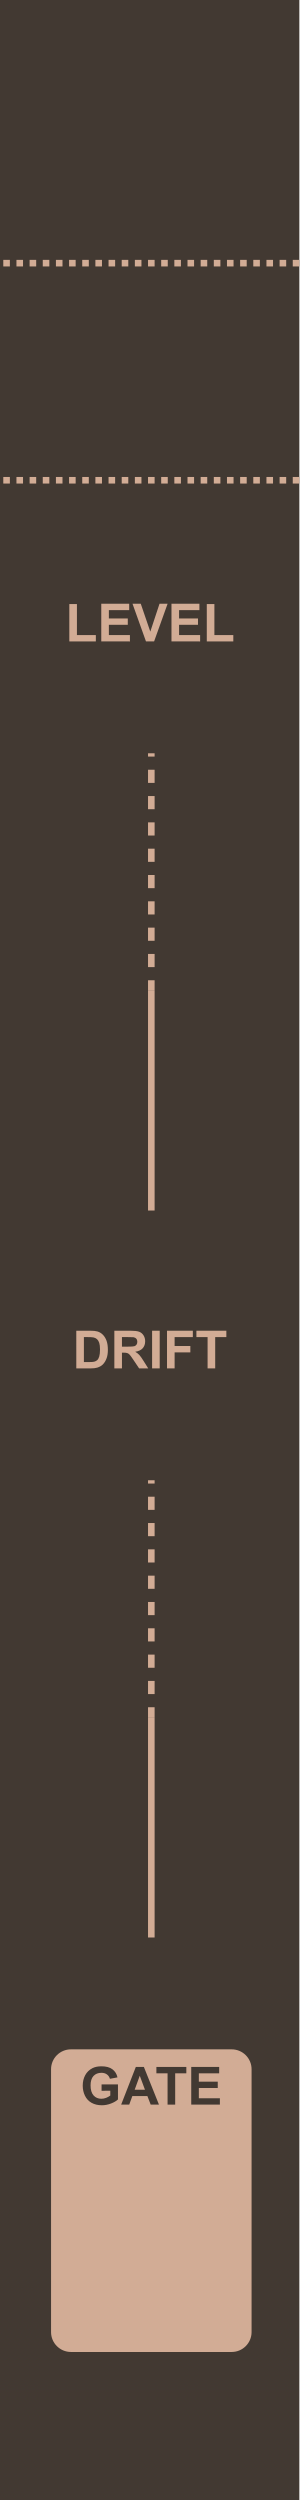
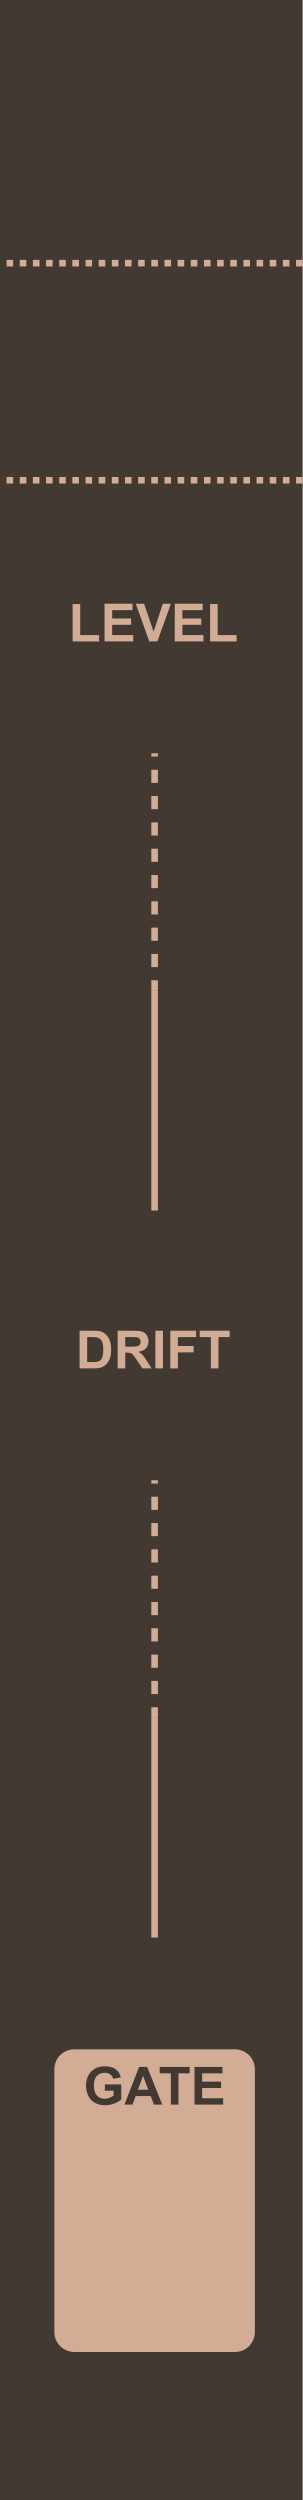
- <svg xmlns="http://www.w3.org/2000/svg" width="45.5" height="380" viewBox="0 0 45.5 380" version="1.1" id="svg100">
+ <svg xmlns="http://www.w3.org/2000/svg" width="46" height="380" viewBox="0 0 46 380" version="1.1" id="svg100">
  <defs id="defs7">
    <rect x="85" y="10" width="51.058" height="25" id="rect29906" />
    <linearGradient id="a8e142bb-541b-4903-be63-d5d069028a5d" x1="22.5" x2="22.5" y2="380" gradientUnits="userSpaceOnUse">
      <stop offset="0" stop-color="#ebebeb" id="stop2" />
      <stop offset="1" stop-color="#e1e1e1" id="stop4" />
    </linearGradient>
    <rect x="85" y="10" width="51.058" height="25" id="rect29906-0" />
    <linearGradient id="a8e142bb-541b-4903-be63-d5d069028a5d-4" x1="22.5" x2="22.5" y2="380" gradientUnits="userSpaceOnUse">
      <stop offset="0" stop-color="#ebebeb" id="stop2-3" />
      <stop offset="1" stop-color="#e1e1e1" id="stop4-3" />
    </linearGradient>
    <rect x="85" y="10" width="51.058" height="25" id="rect29906-2" />
    <linearGradient id="a8e142bb-541b-4903-be63-d5d069028a5d-5" x1="22.5" x2="22.5" y2="380" gradientUnits="userSpaceOnUse">
      <stop offset="0" stop-color="#ebebeb" id="stop2-5" />
      <stop offset="1" stop-color="#e1e1e1" id="stop4-1" />
    </linearGradient>
    <rect x="85" y="10" width="51.058" height="25" id="rect29906-26" />
    <linearGradient id="a8e142bb-541b-4903-be63-d5d069028a5d-7" x1="22.5" x2="22.5" y2="380" gradientUnits="userSpaceOnUse">
      <stop offset="0" stop-color="#ebebeb" id="stop2-1" />
      <stop offset="1" stop-color="#e1e1e1" id="stop4-0" />
    </linearGradient>
  </defs>
  <g id="layer4" style="display:inline">
-     <g id="aea613ef-74be-49bf-be45-c0734aee674b" data-name="FND BG" style="fill:#423932;fill-opacity:1;stroke-width:1.904" transform="scale(1.011111,1)">
-       <rect width="45" height="380" fill="url(#a8e142bb-541b-4903-be63-d5d069028a5d)" id="rect9" style="fill:#423932;fill-opacity:1;stroke-width:1.904" x="0" y="0" />
+     <g id="aea613ef-74be-49bf-be45-c0734aee674b" data-name="FND BG" style="fill:#423932;fill-opacity:1;stroke-width:1.894" transform="scale(1.022222,1)">
+       <rect width="45" height="380" fill="url(#a8e142bb-541b-4903-be63-d5d069028a5d)" id="rect9" style="fill:#423932;fill-opacity:1;stroke-width:1.894" x="0" y="0" />
    </g>
  </g>
  <g id="layer3" style="display:inline" />
  <g id="f45e0130-37b7-4f8b-95b3-6408baa23eb1" data-name="components" style="display:inline">
-     <rect x="7.76" y="311.5" width="30.48" height="46" rx="3.026" fill="#1f1f1f" id="rect56-2" style="display:inline;fill:#d2ac95;fill-opacity:1;stroke-width:1.044" ry="3.026" />
-     <path style="color:#000000;fill:#d2ac95;fill-opacity:1;stroke-dasharray:2, 2;stroke-dashoffset:1.5;-inkscape-stroke:none" d="m 22.5,225 v 0.5 h 1 V 225 Z m 0,2.5 v 2 h 1 v -2 z m 0,4 v 2 h 1 v -2 z m 0,4 v 2 h 1 v -2 z m 0,4 v 2 h 1 v -2 z m 0,4 v 2 h 1 v -2 z m 0,4 v 2 h 1 v -2 z m 0,4 v 2 h 1 v -2 z m 0,4 v 2 h 1 v -2 z m 0,4 v 1.5 h 1 v -1.5 z" id="path108398-0" />
-     <path style="color:#000000;fill:#d2ac95;fill-opacity:1;stroke-dasharray:2, 2;stroke-dashoffset:1.5;-inkscape-stroke:none" d="m 22.5,114.5 v 0.5 h 1 v -0.5 z m 0,2.5 v 2 h 1 v -2 z m 0,4 v 2 h 1 v -2 z m 0,4 v 2 h 1 v -2 z m 0,4 v 2 h 1 v -2 z m 0,4 v 2 h 1 v -2 z m 0,4 v 2 h 1 v -2 z m 0,4 v 2 h 1 v -2 z m 0,4 v 2 h 1 v -2 z m 0,4 v 1.5 h 1 V 149 Z" id="path108398-34" />
-     <path style="color:#000000;fill:#d2ac95;fill-opacity:1;-inkscape-stroke:none" d="m 22.5,261 v 33.5 h 1 V 261 Z" id="path108398-1-9" />
-     <path style="color:#000000;fill:#d2ac95;fill-opacity:1;-inkscape-stroke:none" d="M 22.5,150.5 V 184 h 1 v -33.5 z" id="path108398-1-0" />
-     <path style="color:#000000;fill:#d2ac95;fill-opacity:1;stroke-dasharray:1, 1;-inkscape-stroke:none" d="m 0.5,39.5 v 1 h 1 v -1 z m 2,0 v 1 h 1 v -1 z m 2,0 v 1 h 1 v -1 z m 2,0 v 1 h 1 v -1 z m 2,0 v 1 h 1 v -1 z m 2,0 v 1 h 1 v -1 z m 2,0 v 1 h 1 v -1 z m 2,0 v 1 h 1 v -1 z m 2,0 v 1 h 1 v -1 z m 2,0 v 1 h 1 v -1 z m 2,0 v 1 h 1 v -1 z m 2,0 v 1 h 1 v -1 z m 2,0 v 1 h 1 v -1 z m 2,0 v 1 h 1 v -1 z m 2,0 v 1 h 1 v -1 z m 2,0 v 1 h 1 v -1 z m 2,0 v 1 h 1 v -1 z m 2,0 v 1 h 1 v -1 z m 2,0 v 1 h 1 v -1 z m 2,0 v 1 h 1 v -1 z m 2,0 v 1 h 1 v -1 z m 2,0 v 1 h 1 v -1 z m 2,0 v 1 h 1 v -1 z" id="path138764-7" />
-     <path style="color:#000000;display:inline;fill:#d2ac95;fill-opacity:1;stroke-dasharray:1, 1;-inkscape-stroke:none" d="m 0.5,72.5 v 1 h 1 v -1 z m 2,0 v 1 h 1 v -1 z m 2,0 v 1 h 1 v -1 z m 2,0 v 1 h 1 v -1 z m 2,0 v 1 h 1 v -1 z m 2,0 v 1 h 1 v -1 z m 2,0 v 1 h 1 v -1 z m 2,0 v 1 h 1 v -1 z m 2,0 v 1 h 1 v -1 z m 2,0 v 1 h 1 v -1 z m 2,0 v 1 h 1 v -1 z m 2,0 v 1 h 1 v -1 z m 2,0 v 1 h 1 v -1 z m 2,0 v 1 h 1 v -1 z m 2,0 v 1 h 1 v -1 z m 2,0 v 1 h 1 v -1 z m 2,0 v 1 h 1 v -1 z m 2,0 v 1 h 1 v -1 z m 2,0 v 1 h 1 v -1 z m 2,0 v 1 h 1 v -1 z m 2,0 v 1 h 1 v -1 z m 2,0 v 1 h 1 v -1 z m 2,0 v 1 h 1 v -1 z" id="path138764-7-8" />
-     <g id="g40871" transform="translate(0.65825)" style="display:inline;fill:#d2ac95;fill-opacity:1">
+     <rect x="8.26" y="311.5" width="30.48" height="46" rx="3.026" fill="#1f1f1f" id="rect56-2" style="display:inline;fill:#d2ac95;fill-opacity:1;stroke-width:1.044" ry="3.026" />
+     <path style="color:#000000;fill:#d2ac95;fill-opacity:1;stroke-dasharray:2, 2;stroke-dashoffset:1.5;-inkscape-stroke:none" d="m 23,225 v 0.5 h 1 V 225 Z m 0,2.5 v 2 h 1 v -2 z m 0,4 v 2 h 1 v -2 z m 0,4 v 2 h 1 v -2 z m 0,4 v 2 h 1 v -2 z m 0,4 v 2 h 1 v -2 z m 0,4 v 2 h 1 v -2 z m 0,4 v 2 h 1 v -2 z m 0,4 v 2 h 1 v -2 z m 0,4 v 1.5 h 1 v -1.5 z" id="path108398-0" />
+     <path style="color:#000000;fill:#d2ac95;fill-opacity:1;stroke-dasharray:2, 2;stroke-dashoffset:1.5;-inkscape-stroke:none" d="m 23,114.5 v 0.5 h 1 v -0.5 z m 0,2.5 v 2 h 1 v -2 z m 0,4 v 2 h 1 v -2 z m 0,4 v 2 h 1 v -2 z m 0,4 v 2 h 1 v -2 z m 0,4 v 2 h 1 v -2 z m 0,4 v 2 h 1 v -2 z m 0,4 v 2 h 1 v -2 z m 0,4 v 2 h 1 v -2 z m 0,4 v 1.5 h 1 V 149 Z" id="path108398-34" />
+     <path style="color:#000000;fill:#d2ac95;fill-opacity:1;-inkscape-stroke:none" d="m 23,261 v 33.5 h 1 V 261 Z" id="path108398-1-9" />
+     <path style="color:#000000;fill:#d2ac95;fill-opacity:1;-inkscape-stroke:none" d="M 23,150.5 V 184 h 1 v -33.5 z" id="path108398-1-0" />
+     <path style="color:#000000;fill:#d2ac95;fill-opacity:1;stroke-dasharray:1, 1;-inkscape-stroke:none" d="m 1,39.5 v 1 h 1 v -1 z m 2,0 v 1 h 1 v -1 z m 2,0 v 1 h 1 v -1 z m 2,0 v 1 h 1 v -1 z m 2,0 v 1 h 1 v -1 z m 2,0 v 1 h 1 v -1 z m 2,0 v 1 h 1 v -1 z m 2,0 v 1 h 1 v -1 z m 2,0 v 1 h 1 v -1 z m 2,0 v 1 h 1 v -1 z m 2,0 v 1 h 1 v -1 z m 2,0 v 1 h 1 v -1 z m 2,0 v 1 h 1 v -1 z m 2,0 v 1 h 1 v -1 z m 2,0 v 1 h 1 v -1 z m 2,0 v 1 h 1 v -1 z m 2,0 v 1 h 1 v -1 z m 2,0 v 1 h 1 v -1 z m 2,0 v 1 h 1 v -1 z m 2,0 v 1 h 1 v -1 z m 2,0 v 1 h 1 v -1 z m 2,0 v 1 h 1 v -1 z m 2,0 v 1 h 1 v -1 z" id="path138764-7" />
+     <path style="color:#000000;display:inline;fill:#d2ac95;fill-opacity:1;stroke-dasharray:1, 1;-inkscape-stroke:none" d="m 1,72.5 v 1 h 1 v -1 z m 2,0 v 1 h 1 v -1 z m 2,0 v 1 h 1 v -1 z m 2,0 v 1 h 1 v -1 z m 2,0 v 1 h 1 v -1 z m 2,0 v 1 h 1 v -1 z m 2,0 v 1 h 1 v -1 z m 2,0 v 1 h 1 v -1 z m 2,0 v 1 h 1 v -1 z m 2,0 v 1 h 1 v -1 z m 2,0 v 1 h 1 v -1 z m 2,0 v 1 h 1 v -1 z m 2,0 v 1 h 1 v -1 z m 2,0 v 1 h 1 v -1 z m 2,0 v 1 h 1 v -1 z m 2,0 v 1 h 1 v -1 z m 2,0 v 1 h 1 v -1 z m 2,0 v 1 h 1 v -1 z m 2,0 v 1 h 1 v -1 z m 2,0 v 1 h 1 v -1 z m 2,0 v 1 h 1 v -1 z m 2,0 v 1 h 1 v -1 z m 2,0 v 1 h 1 v -1 z" id="path138764-7-8" />
+     <g id="g40871" transform="translate(1.15825)" style="display:inline;fill:#d2ac95;fill-opacity:1">
      <g id="layer4-0" style="display:inline;fill:#d2ac95;fill-opacity:1" />
      <g id="layer3-6" style="display:inline;fill:#d2ac95;fill-opacity:1" />
      <g id="f45e0130-37b7-4f8b-95b3-6408baa23eb1-9" data-name="components" style="display:inline;fill:#d2ac95;fill-opacity:1">
        <g aria-label="LEVEL" id="text104244-6-9-0" style="font-weight:bold;font-size:8px;line-height:1.25;font-family:Arial;-inkscape-font-specification:'Arial, Bold';font-variant-ligatures:none;text-align:center;text-anchor:middle;display:inline;fill:#d2ac95;fill-opacity:1" transform="translate(-135.1583)">
          <path d="m 145.037,97.497 v -5.68 h 1.156 v 4.715 h 2.875 v 0.965 z" id="path118244" style="fill:#d2ac95;fill-opacity:1" />
          <path d="m 149.893,97.497 v -5.727 h 4.246 v 0.969 h -3.09 v 1.27 h 2.875 v 0.965 h -2.875 v 1.559 h 3.199 v 0.965 z" id="path118246" style="fill:#d2ac95;fill-opacity:1" />
          <path d="m 156.689,97.497 -2.047,-5.727 h 1.254 l 1.449,4.238 1.402,-4.238 h 1.227 l -2.051,5.727 z" id="path118248" style="fill:#d2ac95;fill-opacity:1" />
          <path d="m 160.564,97.497 v -5.727 h 4.246 v 0.969 h -3.09 v 1.27 h 2.875 v 0.965 h -2.875 v 1.559 h 3.199 v 0.965 z" id="path118250" style="fill:#d2ac95;fill-opacity:1" />
          <path d="m 165.932,97.497 v -5.68 h 1.156 v 4.715 h 2.875 v 0.965 z" id="path118252" style="fill:#d2ac95;fill-opacity:1" />
        </g>
        <g aria-label="DRIFT" id="text104244-6-9-0-7" style="font-weight:bold;font-size:8px;line-height:1.25;font-family:Arial;-inkscape-font-specification:'Arial, Bold';font-variant-ligatures:none;text-align:center;text-anchor:middle;display:inline;fill:#d2ac95;fill-opacity:1" transform="translate(-135.1583)">
          <path d="m 146.096,202.27 h 2.113 q 0.715,0 1.09,0.109 0.504,0.148 0.863,0.527 0.359,0.379 0.547,0.93 0.188,0.547 0.188,1.352 0,0.707 -0.176,1.219 -0.215,0.625 -0.613,1.012 -0.301,0.293 -0.812,0.457 -0.383,0.121 -1.023,0.121 h -2.176 z m 1.156,0.969 v 3.793 h 0.863 q 0.484,0 0.699,-0.055 0.281,-0.07 0.465,-0.238 0.188,-0.168 0.305,-0.551 0.117,-0.387 0.117,-1.051 0,-0.664 -0.117,-1.02 -0.117,-0.355 -0.328,-0.555 -0.211,-0.199 -0.535,-0.27 -0.242,-0.055 -0.949,-0.055 z" id="path118275" style="fill:#d2ac95;fill-opacity:1" />
          <path d="m 151.881,207.996 v -5.727 h 2.434 q 0.918,0 1.332,0.156 0.418,0.152 0.668,0.547 0.25,0.395 0.25,0.902 0,0.645 -0.379,1.066 -0.379,0.418 -1.133,0.527 0.375,0.219 0.617,0.48 0.246,0.262 0.66,0.93 l 0.699,1.117 h -1.383 l -0.836,-1.246 q -0.445,-0.668 -0.609,-0.84 -0.164,-0.176 -0.348,-0.238 -0.184,-0.066 -0.582,-0.066 h -0.234 v 2.391 z m 1.156,-3.305 h 0.855 q 0.832,0 1.039,-0.07 0.207,-0.07 0.324,-0.242 0.117,-0.172 0.117,-0.43 0,-0.289 -0.156,-0.465 -0.152,-0.18 -0.434,-0.227 -0.141,-0.019 -0.844,-0.019 h -0.902 z" id="path118277" style="fill:#d2ac95;fill-opacity:1" />
          <path d="m 157.619,207.996 v -5.727 h 1.156 v 5.727 z" id="path118279" style="fill:#d2ac95;fill-opacity:1" />
          <path d="m 159.885,207.996 v -5.727 h 3.926 v 0.969 h -2.77 v 1.355 h 2.391 v 0.969 h -2.391 v 2.434 z" id="path118281" style="fill:#d2ac95;fill-opacity:1" />
          <path d="m 166.053,207.996 v -4.758 h -1.699 v -0.969 h 4.551 v 0.969 h -1.695 v 4.758 z" id="path118283" style="fill:#d2ac95;fill-opacity:1" />
        </g>
      </g>
      <g id="layer5-7" style="display:inline;fill:#d2ac95;fill-opacity:1" />
      <g id="layer2-0" style="display:inline;fill:#d2ac95;fill-opacity:1" />
      <text xml:space="preserve" id="text29904-7" style="font-weight:bold;font-size:8px;line-height:1.25;font-family:Arial;-inkscape-font-specification:'Arial, Bold';font-variant-ligatures:none;text-align:center;white-space:pre;shape-inside:url(#rect29906-26);fill:#d2ac95;fill-opacity:1" />
      <g id="layer1-0" style="display:inline;fill:#d2ac95;fill-opacity:1" />
    </g>
  </g>
  <g id="layer5" style="display:inline" />
  <g id="layer2" style="display:inline">
-     <g aria-label="GATE" id="text104244-6-9-9-7-2" style="font-weight:bold;font-size:8px;line-height:1.25;font-family:Arial;-inkscape-font-specification:'Arial, Bold';font-variant-ligatures:none;text-align:center;text-anchor:middle;display:inline;fill:#423932;fill-opacity:1" transform="translate(0.658245,-8)">
+     <g aria-label="GATE" id="text104244-6-9-9-7-2" style="font-weight:bold;font-size:8px;line-height:1.25;font-family:Arial;-inkscape-font-specification:'Arial, Bold';font-variant-ligatures:none;text-align:center;text-anchor:middle;display:inline;fill:#423932;fill-opacity:1" transform="translate(1.158245,-8)">
      <path d="m 14.781,325.797 v -0.965 h 2.492 v 2.281 q -0.363,0.352 -1.055,0.621 -0.688,0.266 -1.395,0.266 -0.898,0 -1.566,-0.375 -0.668,-0.379 -1.004,-1.078 -0.336,-0.703 -0.336,-1.527 0,-0.895 0.375,-1.59 0.375,-0.695 1.098,-1.066 0.551,-0.285 1.371,-0.285 1.066,0 1.664,0.449 0.602,0.445 0.773,1.234 l -1.148,0.215 q -0.121,-0.422 -0.457,-0.664 -0.332,-0.246 -0.832,-0.246 -0.758,0 -1.207,0.48 -0.445,0.48 -0.445,1.426 0,1.02 0.453,1.531 0.453,0.508 1.188,0.508 0.363,0 0.727,-0.141 0.367,-0.145 0.629,-0.348 v -0.727 z" id="path116890" style="fill:#423932;fill-opacity:1" />
      <path d="m 23.504,327.902 h -1.258 l -0.5,-1.301 h -2.289 l -0.473,1.301 h -1.227 l 2.23,-5.727 h 1.223 z m -2.129,-2.266 -0.789,-2.125 -0.773,2.125 z" id="path116892" style="fill:#423932;fill-opacity:1" />
      <path d="m 24.812,327.902 v -4.758 h -1.699 v -0.969 h 4.551 v 0.969 h -1.695 v 4.758 z" id="path116894" style="fill:#423932;fill-opacity:1" />
      <path d="m 28.41,327.902 v -5.727 h 4.246 v 0.969 h -3.09 v 1.27 h 2.875 v 0.965 h -2.875 v 1.559 h 3.199 v 0.965 z" id="path116896" style="fill:#423932;fill-opacity:1" />
    </g>
  </g>
  <text xml:space="preserve" id="text29904" style="font-weight:bold;font-size:8px;line-height:1.25;font-family:Arial;-inkscape-font-specification:'Arial, Bold';font-variant-ligatures:none;text-align:center;white-space:pre;shape-inside:url(#rect29906)" />
  <g id="layer1" style="display:none">
    <circle style="display:inline;fill:#ff0000;stroke:#ff0000;stroke-width:1.949;stroke-opacity:1" id="path1065-7-10-9-8" cx="22.5" cy="184" r="10.525" />
    <ellipse style="display:inline;fill:#ff0000;stroke:#ff0000;stroke-width:1.949;stroke-opacity:1" id="path1065-7-10-9-1" cx="22.5" cy="114.5" rx="13.025" ry="13.025" />
    <circle style="display:inline;fill:#ff0000;stroke:#ff0000;stroke-width:1.865;stroke-opacity:1" id="path1065-7-2-5-5-3" cx="22.5" cy="150.5" r="10.068" />
    <circle style="display:inline;fill:#ff0000;stroke:#ff0000;stroke-width:1.949;stroke-opacity:1" id="path1065-72-0" cx="22.5" cy="342.5" r="10.525" />
    <rect style="display:inline;opacity:0.996;fill:#ff0000;stroke:none;stroke-width:1" id="rect6025-8-3-1" width="24" height="24" x="10.5" y="28" ry="5.371" rx="5.371" />
    <rect style="display:inline;opacity:0.996;fill:#ff0000;stroke:none;stroke-width:1" id="rect6025-8-3-1-5" width="24" height="24" x="10.5" y="61" ry="5.371" rx="5.371" />
    <circle style="display:inline;fill:#ff0000;stroke:#ff0000;stroke-width:1.949;stroke-opacity:1" id="path1065-7-10-9-8-0" cx="22.5" cy="294.5" r="10.525" />
    <ellipse style="display:inline;fill:#ff0000;stroke:#ff0000;stroke-width:1.949;stroke-opacity:1" id="path1065-7-10-9-1-7" cx="22.5" cy="225" rx="13.025" ry="13.025" />
    <circle style="display:inline;fill:#ff0000;stroke:#ff0000;stroke-width:1.865;stroke-opacity:1" id="path1065-7-2-5-5-3-4" cx="22.5" cy="261" r="10.068" />
    <circle style="display:inline;fill:#ff0000;stroke:#ff0000;stroke-width:1.949;stroke-opacity:1" id="path1065-72-2-0-9-3-9" cx="32.5" cy="326.5" r="2.025" />
    <circle style="display:inline;fill:#ff0000;stroke:#ff0000;stroke-width:1.949;stroke-opacity:1" id="path1065-72-2-0-9-3-90-1-7" cx="22.5" cy="23.5" r="2.025" />
    <circle style="display:inline;fill:#ff0000;stroke:#ff0000;stroke-width:1.949;stroke-opacity:1" id="path1065-72-2-0-9-3-90-1-2" cx="22.5" cy="56.5" r="2.025" />
    <path id="path1065-72-2-0-9-3-90-1-1-6-0-1-0" style="display:inline;fill:#ff0000;stroke:#ff0000;stroke-width:1.949" d="M 16.525,326.5 A 3.525,3.525 0 0 1 13,330.025 3.525,3.525 0 0 1 9.475,326.5 3.525,3.525 0 0 1 13,322.975 3.525,3.525 0 0 1 16.525,326.5 Z" />
  </g>
</svg>
